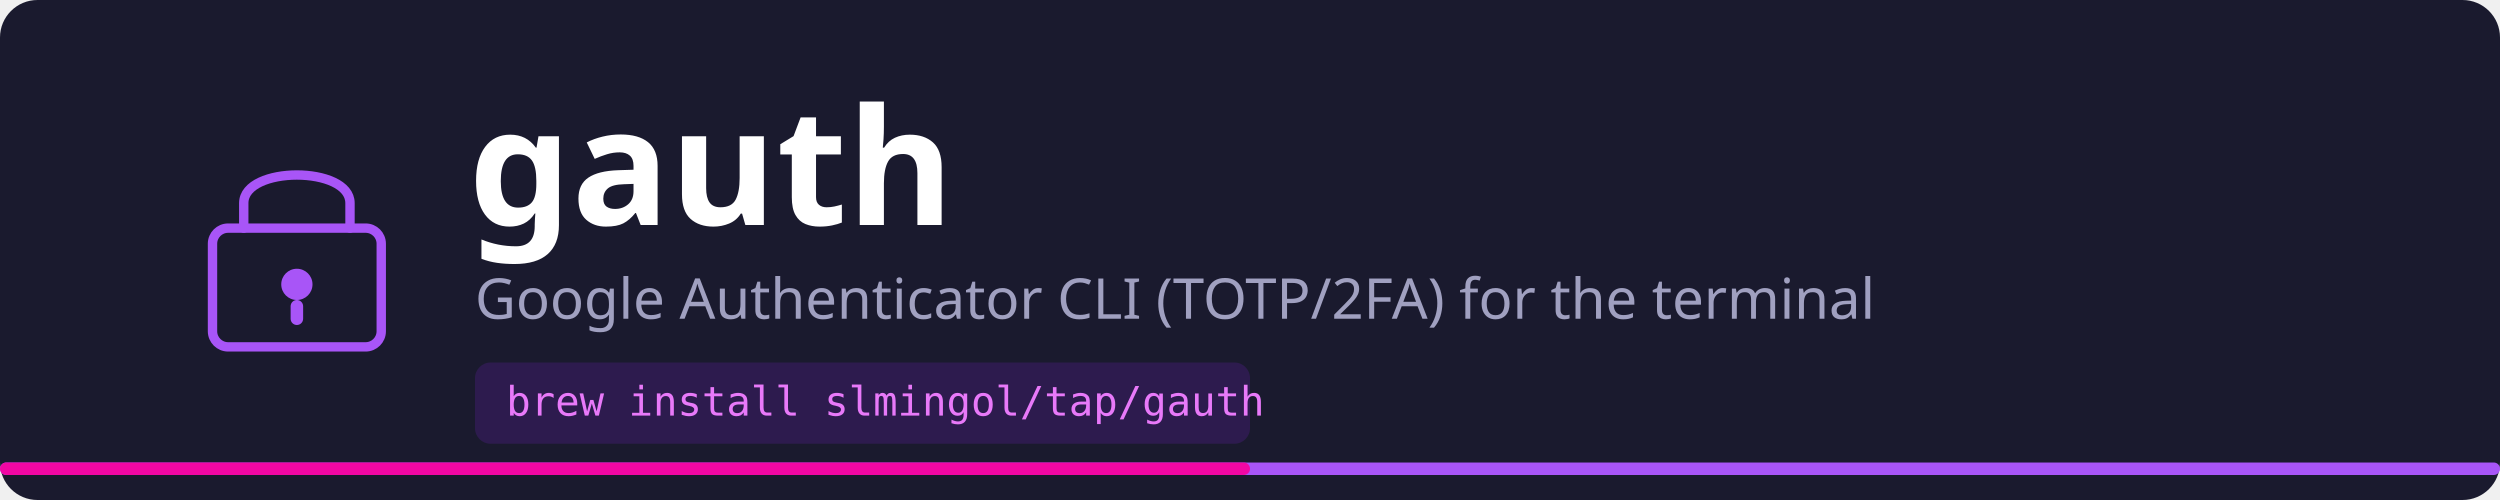
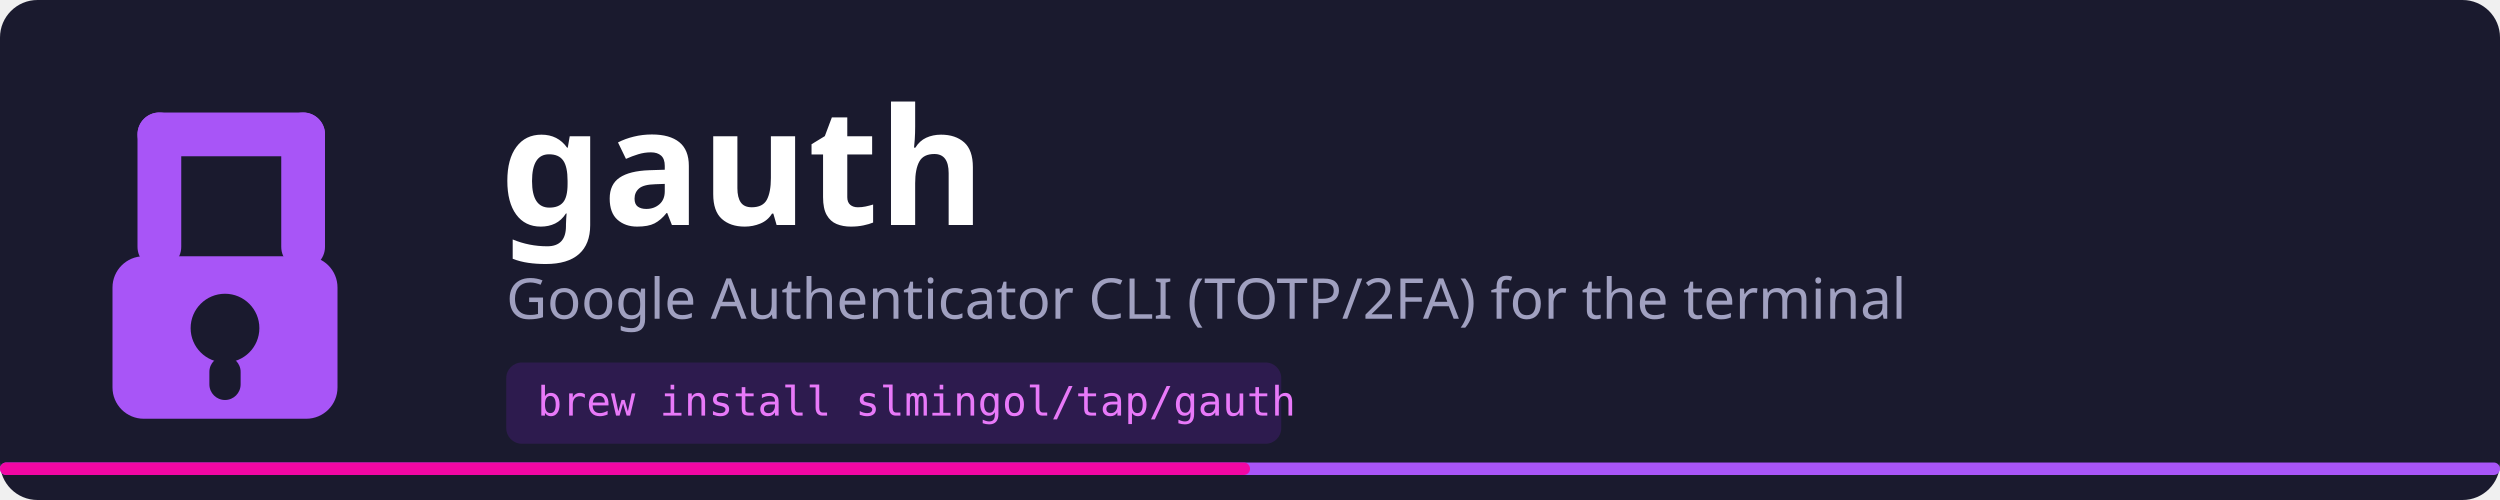
<svg xmlns="http://www.w3.org/2000/svg" width="800" height="160" viewBox="0 0 800 160">
  <rect width="800" height="160" fill="#1a1a2e" rx="12" />
  <rect y="148" width="800" height="4" fill="#a855f7" rx="2" />
  <rect y="148" width="400" height="4" fill="#f107a3" rx="2" />
-   <rect x="68" y="73" width="54" height="38" rx="5" fill="none" stroke="#a855f7" stroke-width="3" />
-   <path d="M78 73 V65 C78 53 112 53 112 65 V73" fill="none" stroke="#a855f7" stroke-width="3" stroke-linecap="round" />
-   <circle cx="95" cy="91" r="5" fill="#a855f7" />
-   <rect x="93" y="96" width="4" height="8" rx="2" fill="#a855f7" />
-   <text x="150" y="72" font-family="sans-serif" font-size="52" font-weight="700" fill="white">gauth</text>
-   <text x="152" y="102" font-family="sans-serif" font-size="18" fill="#a0a0c0">Google Authenticator CLI (TOTP/2FA) for the terminal</text>
-   <rect x="152" y="116" width="248" height="26" rx="5" fill="#2d1b4e" />
-   <text x="162" y="133" font-family="monospace" font-size="13" fill="#e879f9">brew install slmingol/tap/gauth</text>
+   <rect x="44" y="36" width="14" height="50" rx="7" fill="#a855f7" />
+   <rect x="90" y="36" width="14" height="50" rx="7" fill="#a855f7" />
+   <rect x="44" y="36" width="60" height="14" rx="7" fill="#a855f7" />
+   <rect x="36" y="82" width="72" height="52" rx="10" fill="#a855f7" />
+   <circle cx="72" cy="105" r="11" fill="#1a1a2e" />
+   <rect x="67" y="114" width="10" height="14" rx="5" fill="#1a1a2e" />
+   <text x="160" y="72" font-family="sans-serif" font-size="52" font-weight="700" fill="white">gauth</text>
+   <text x="162" y="102" font-family="sans-serif" font-size="18" fill="#a0a0c0">Google Authenticator CLI (TOTP/2FA) for the terminal</text>
+   <rect x="162" y="116" width="248" height="26" rx="5" fill="#2d1b4e" />
+   <text x="172" y="133" font-family="monospace" font-size="13" fill="#e879f9">brew install slmingol/tap/gauth</text>
</svg>
